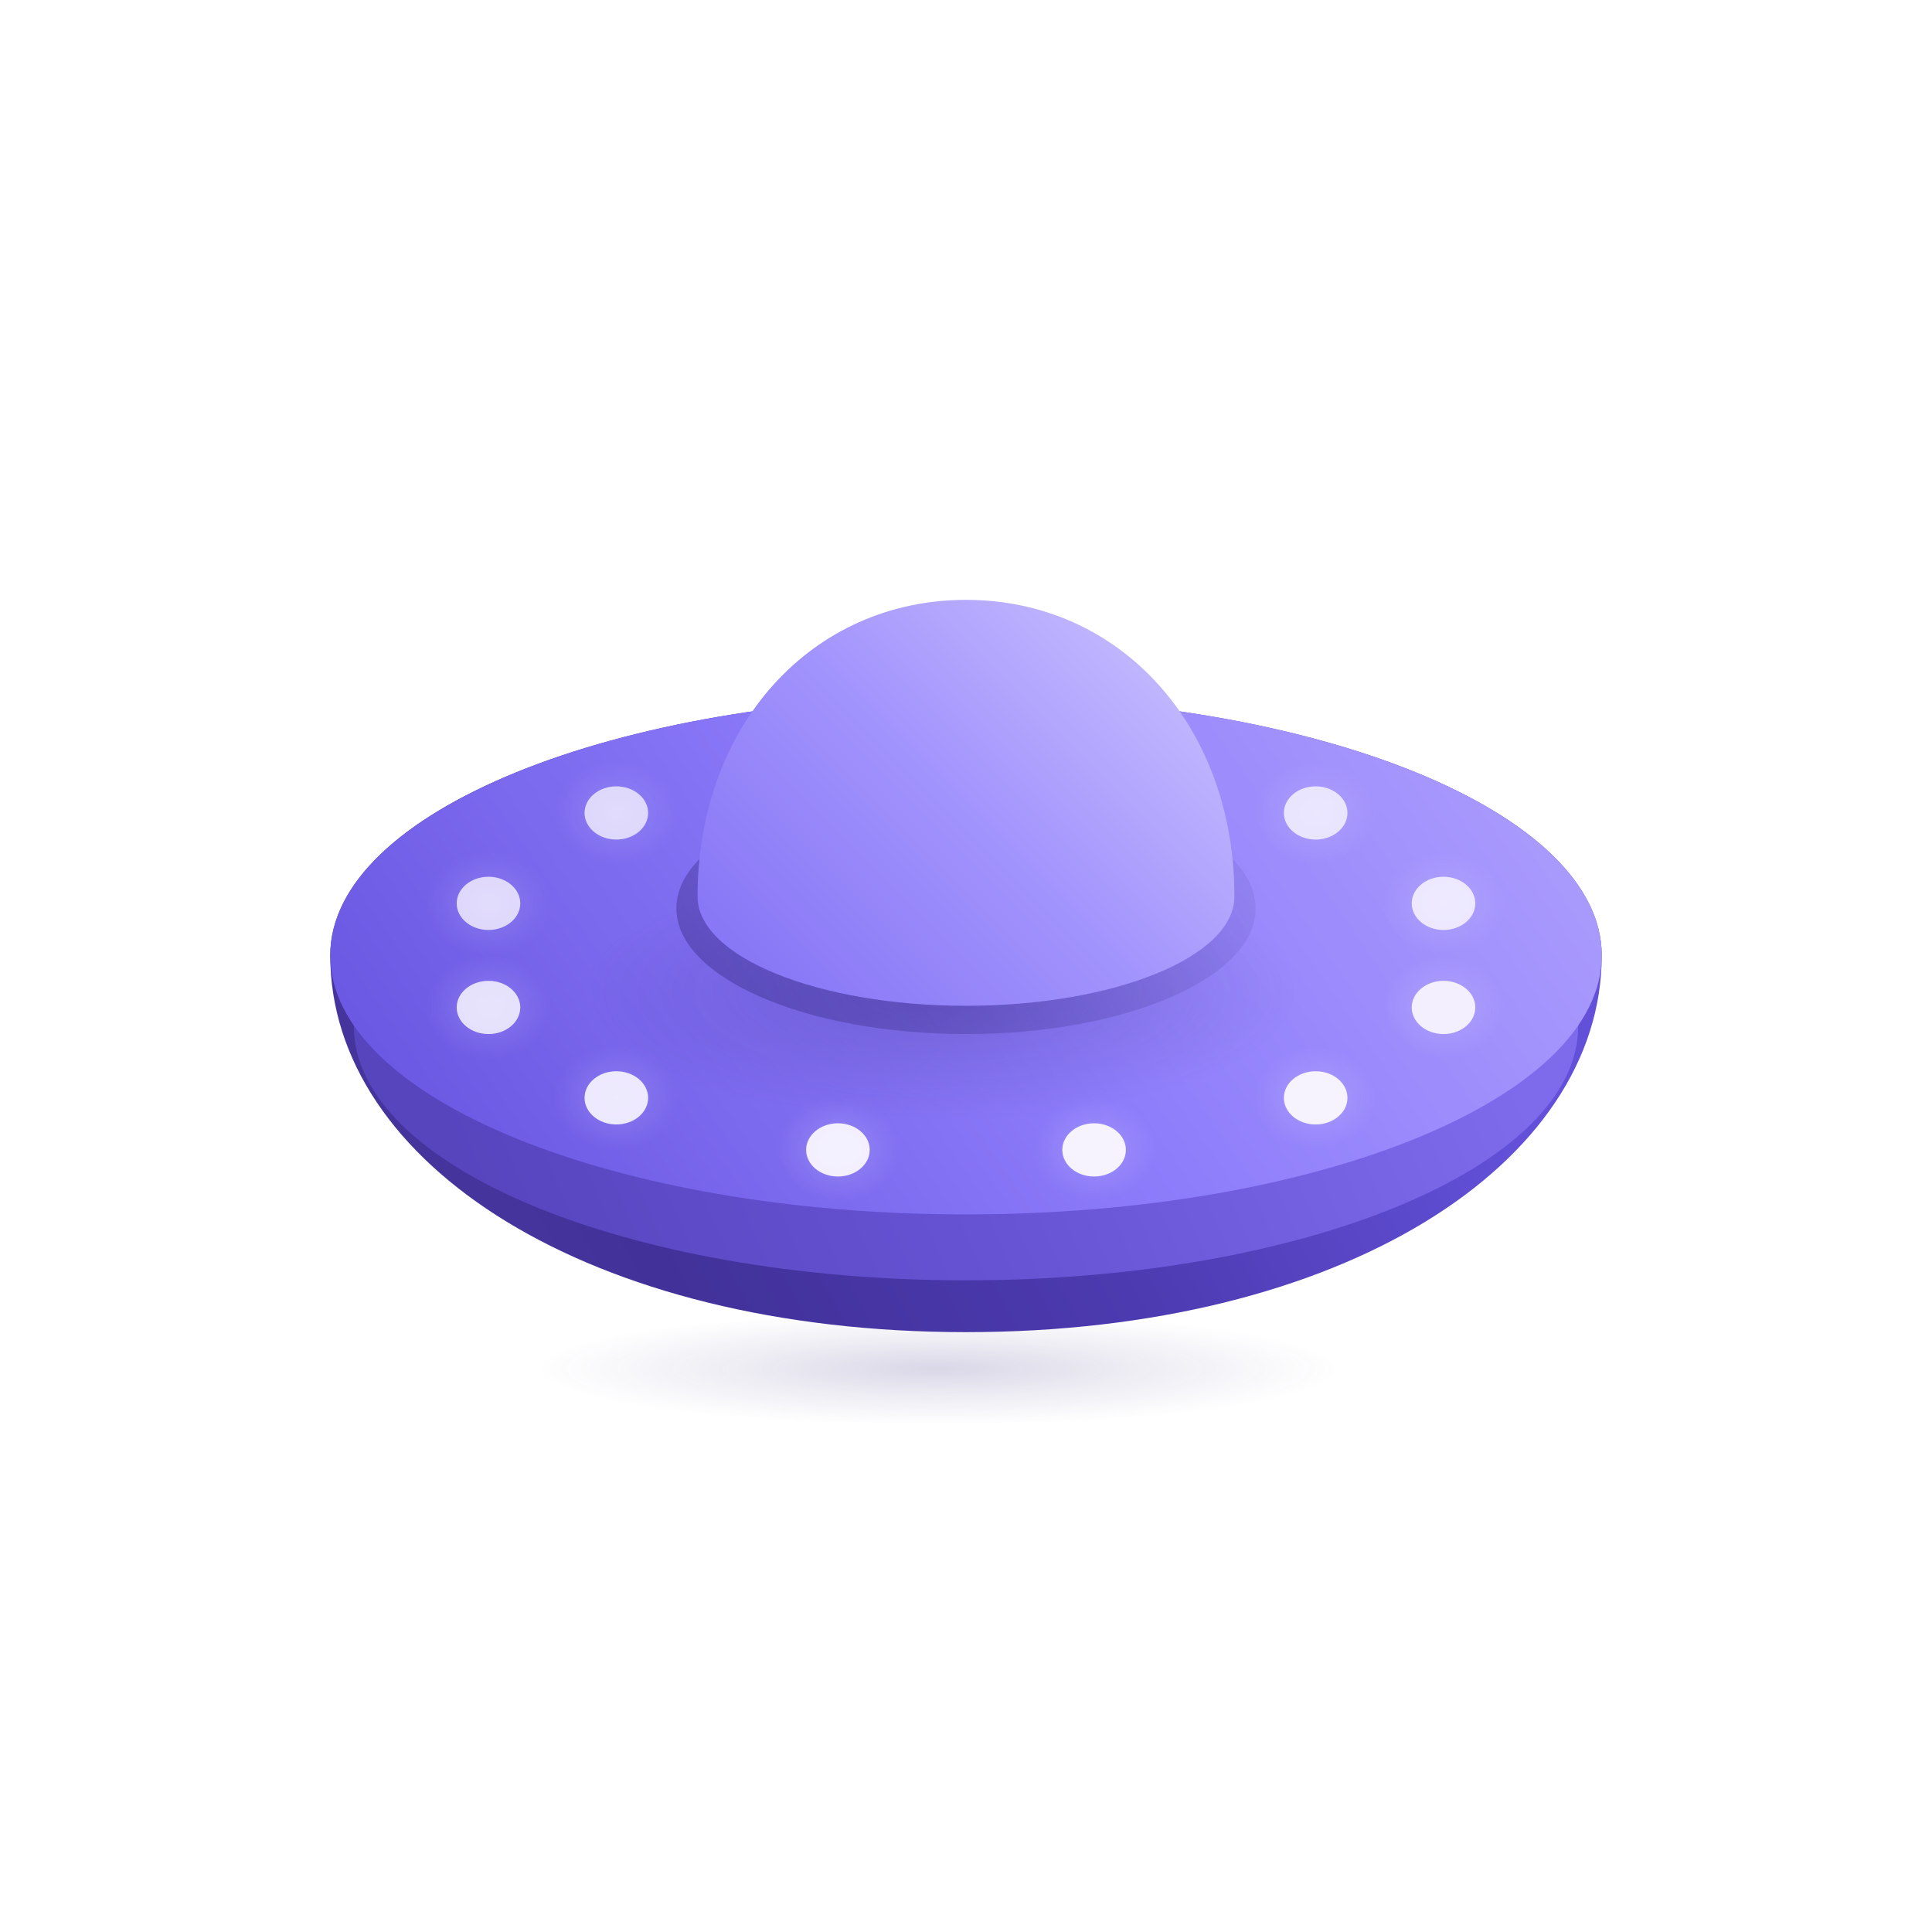
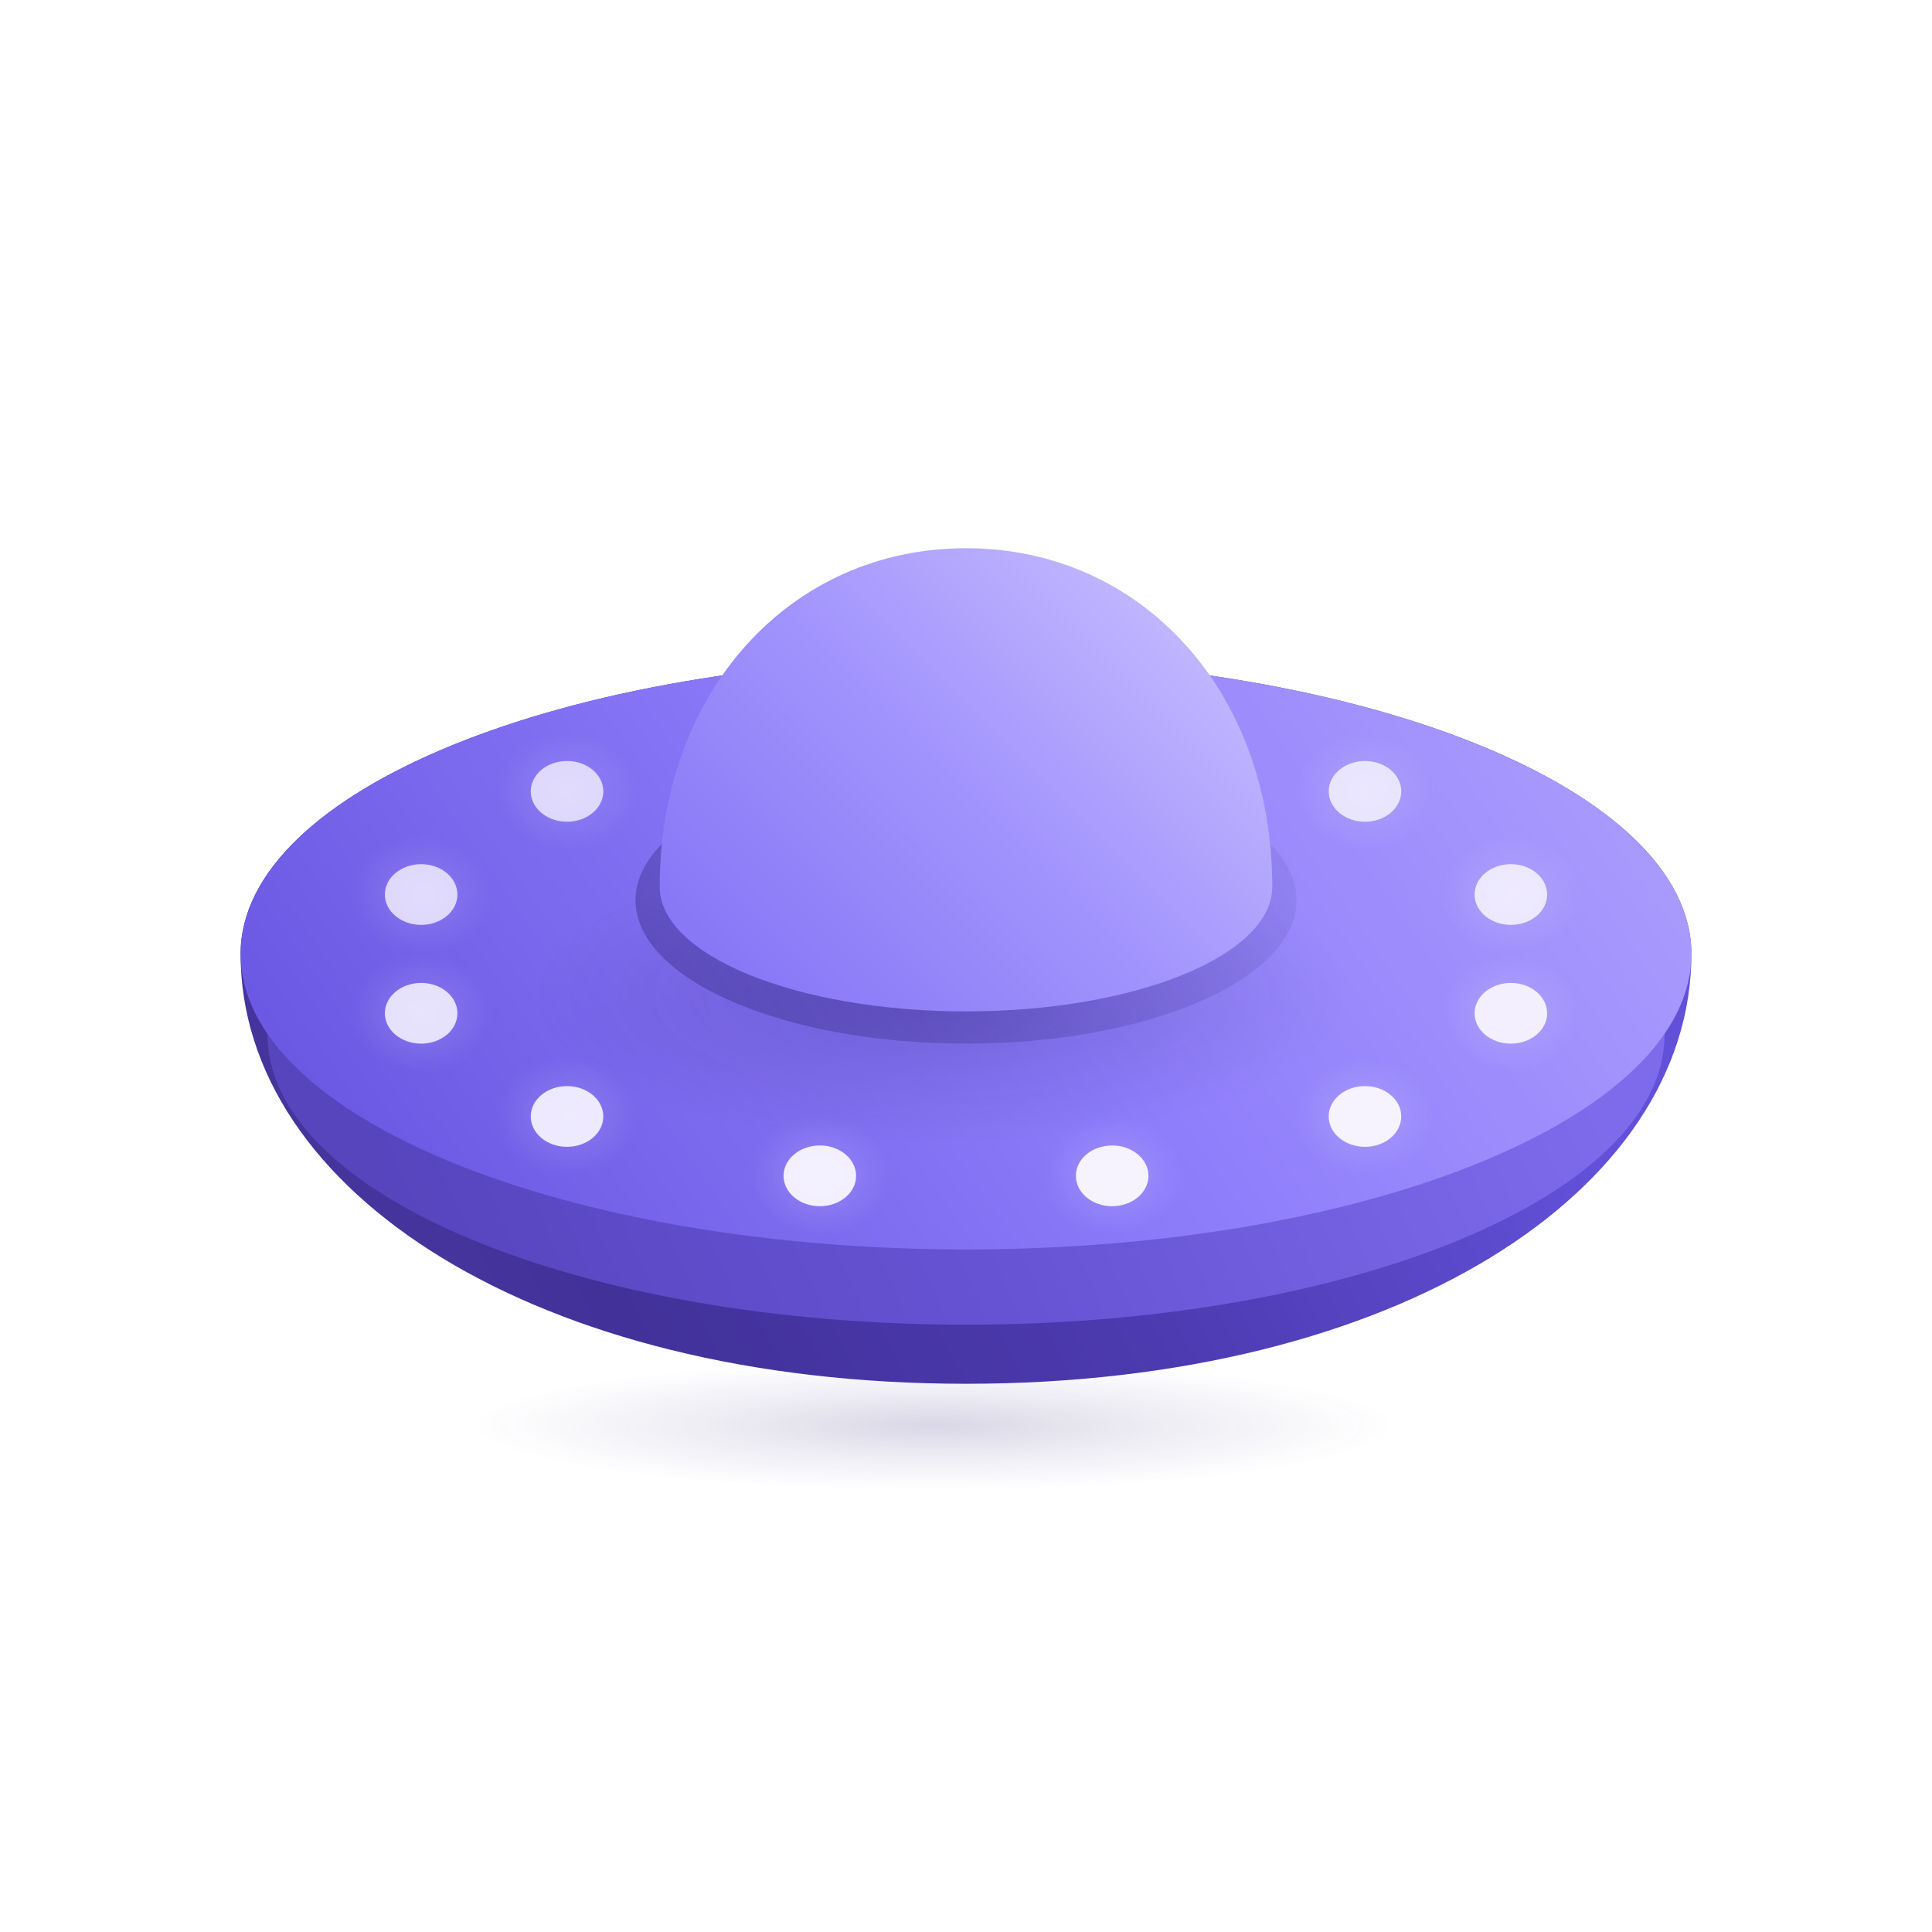
<svg xmlns="http://www.w3.org/2000/svg" viewBox="0 0 64 64" role="img" aria-label="UFO Studio">
  <defs>
    <radialGradient id="uHover" cx="0.5" cy="0.5" r="0.5">
      <stop offset="0" stop-color="#2E2178" stop-opacity="0.18" />
      <stop offset="0.5" stop-color="#2E2178" stop-opacity="0.08" />
      <stop offset="1" stop-color="#2E2178" stop-opacity="0" />
    </radialGradient>
    <linearGradient id="uHull" x1="50" y1="30" x2="16" y2="48" gradientUnits="userSpaceOnUse">
      <stop offset="0" stop-color="#6250D8" />
      <stop offset="0.45" stop-color="#4C3AB0" />
      <stop offset="0.9" stop-color="#413198" />
      <stop offset="1" stop-color="#45349C" />
    </linearGradient>
    <linearGradient id="uRim" x1="52" y1="29" x2="13" y2="46" gradientUnits="userSpaceOnUse">
      <stop offset="0" stop-color="#7E6BEC" />
      <stop offset="0.55" stop-color="#6553D4" />
      <stop offset="1" stop-color="#5745BE" />
    </linearGradient>
    <linearGradient id="uDeck" x1="51" y1="18" x2="12" y2="45" gradientUnits="userSpaceOnUse">
      <stop offset="0" stop-color="#A99AFD" />
      <stop offset="0.45" stop-color="#8E7DFB" />
      <stop offset="1" stop-color="#6A57E2" />
    </linearGradient>
    <radialGradient id="uDeckAO" cx="0.5" cy="0.5" r="0.5">
      <stop offset="0" stop-color="#2E2178" stop-opacity="0.26" />
      <stop offset="0.55" stop-color="#2E2178" stop-opacity="0.11" />
      <stop offset="1" stop-color="#2E2178" stop-opacity="0" />
    </radialGradient>
    <linearGradient id="uDome" x1="40" y1="17" x2="22" y2="35" gradientUnits="userSpaceOnUse">
      <stop offset="0" stop-color="#C6BCFE" />
      <stop offset="0.45" stop-color="#A294FD" />
      <stop offset="1" stop-color="#8270F4" />
    </linearGradient>
    <linearGradient id="uDomeSeam" x1="42" y1="24" x2="22" y2="35" gradientUnits="userSpaceOnUse">
      <stop offset="0" stop-color="#2E2178" stop-opacity="0.08" />
      <stop offset="1" stop-color="#2E2178" stop-opacity="0.38" />
    </linearGradient>
    <radialGradient id="uLedGlow" cx="0.5" cy="0.5" r="0.5">
      <stop offset="0" stop-color="#E3DEFF" stop-opacity="0.42" />
      <stop offset="0.55" stop-color="#E3DEFF" stop-opacity="0.14" />
      <stop offset="1" stop-color="#E3DEFF" stop-opacity="0" />
    </radialGradient>
  </defs>
-   <g transform="translate(32 32) scale(0.78) translate(-32 -32)">
+   <g transform="translate(32 32) scale(0.89) translate(-32 -32)">
    <ellipse cx="30.8" cy="49.1" rx="17.2" ry="2.4" fill="url(#uHover)" />
    <path d="M5 31.55C5 25.47 17.09 20.55 32 20.55C46.91 20.55 59 25.47 59 31.55C59 40.39 48 47.55 32 47.55C16 47.55 5 40.39 5 31.55Z" fill="url(#uHull)" />
    <ellipse cx="32" cy="34.55" rx="26" ry="10.8" fill="url(#uRim)" />
    <ellipse cx="32" cy="31.55" rx="27" ry="11" fill="url(#uDeck)" />
    <ellipse cx="30.9" cy="33.1" rx="15.2" ry="5.5" fill="url(#uDeckAO)" />
    <g>
      <ellipse cx="52.28" cy="33.76" rx="2.63" ry="2.19" fill="url(#uLedGlow)" opacity="0.69" />
      <ellipse cx="46.85" cy="37.6" rx="2.63" ry="2.19" fill="url(#uLedGlow)" opacity="0.72" />
      <ellipse cx="37.44" cy="39.81" rx="2.63" ry="2.19" fill="url(#uLedGlow)" opacity="0.72" />
      <ellipse cx="26.56" cy="39.81" rx="2.63" ry="2.19" fill="url(#uLedGlow)" opacity="0.70" />
      <ellipse cx="17.15" cy="37.6" rx="2.63" ry="2.19" fill="url(#uLedGlow)" opacity="0.66" />
      <ellipse cx="11.72" cy="33.76" rx="2.63" ry="2.19" fill="url(#uLedGlow)" opacity="0.62" />
      <ellipse cx="11.72" cy="29.34" rx="2.63" ry="2.19" fill="url(#uLedGlow)" opacity="0.58" />
      <ellipse cx="17.15" cy="25.5" rx="2.63" ry="2.19" fill="url(#uLedGlow)" opacity="0.56" />
      <ellipse cx="46.85" cy="25.5" rx="2.63" ry="2.19" fill="url(#uLedGlow)" opacity="0.60" />
      <ellipse cx="52.28" cy="29.34" rx="2.63" ry="2.19" fill="url(#uLedGlow)" opacity="0.63" />
    </g>
    <g>
      <ellipse cx="52.28" cy="33.76" rx="1.35" ry="1.13" fill="#F6F3FF" opacity="0.96" />
      <ellipse cx="46.85" cy="37.6" rx="1.35" ry="1.13" fill="#F6F3FF" opacity="1.00" />
      <ellipse cx="37.44" cy="39.81" rx="1.35" ry="1.13" fill="#F6F3FF" opacity="1.00" />
      <ellipse cx="26.56" cy="39.81" rx="1.35" ry="1.13" fill="#F6F3FF" opacity="0.97" />
      <ellipse cx="17.15" cy="37.6" rx="1.35" ry="1.13" fill="#F6F3FF" opacity="0.92" />
      <ellipse cx="11.72" cy="33.76" rx="1.35" ry="1.13" fill="#F6F3FF" opacity="0.86" />
      <ellipse cx="11.72" cy="29.34" rx="1.35" ry="1.13" fill="#F6F3FF" opacity="0.80" />
      <ellipse cx="17.15" cy="25.5" rx="1.35" ry="1.13" fill="#F6F3FF" opacity="0.78" />
      <ellipse cx="46.85" cy="25.5" rx="1.35" ry="1.13" fill="#F6F3FF" opacity="0.84" />
      <ellipse cx="52.28" cy="29.34" rx="1.35" ry="1.13" fill="#F6F3FF" opacity="0.88" />
    </g>
    <ellipse cx="32" cy="29.55" rx="12.3" ry="5.34" fill="url(#uDomeSeam)" />
    <path d="M20.6 29.05C20.6 21.8 25.45 16.45 32 16.45C38.55 16.45 43.4 21.8 43.4 29.05C43.4 31.61 38.3 33.69 32 33.69C25.7 33.69 20.6 31.61 20.6 29.05Z" fill="url(#uDome)" />
  </g>
</svg>
